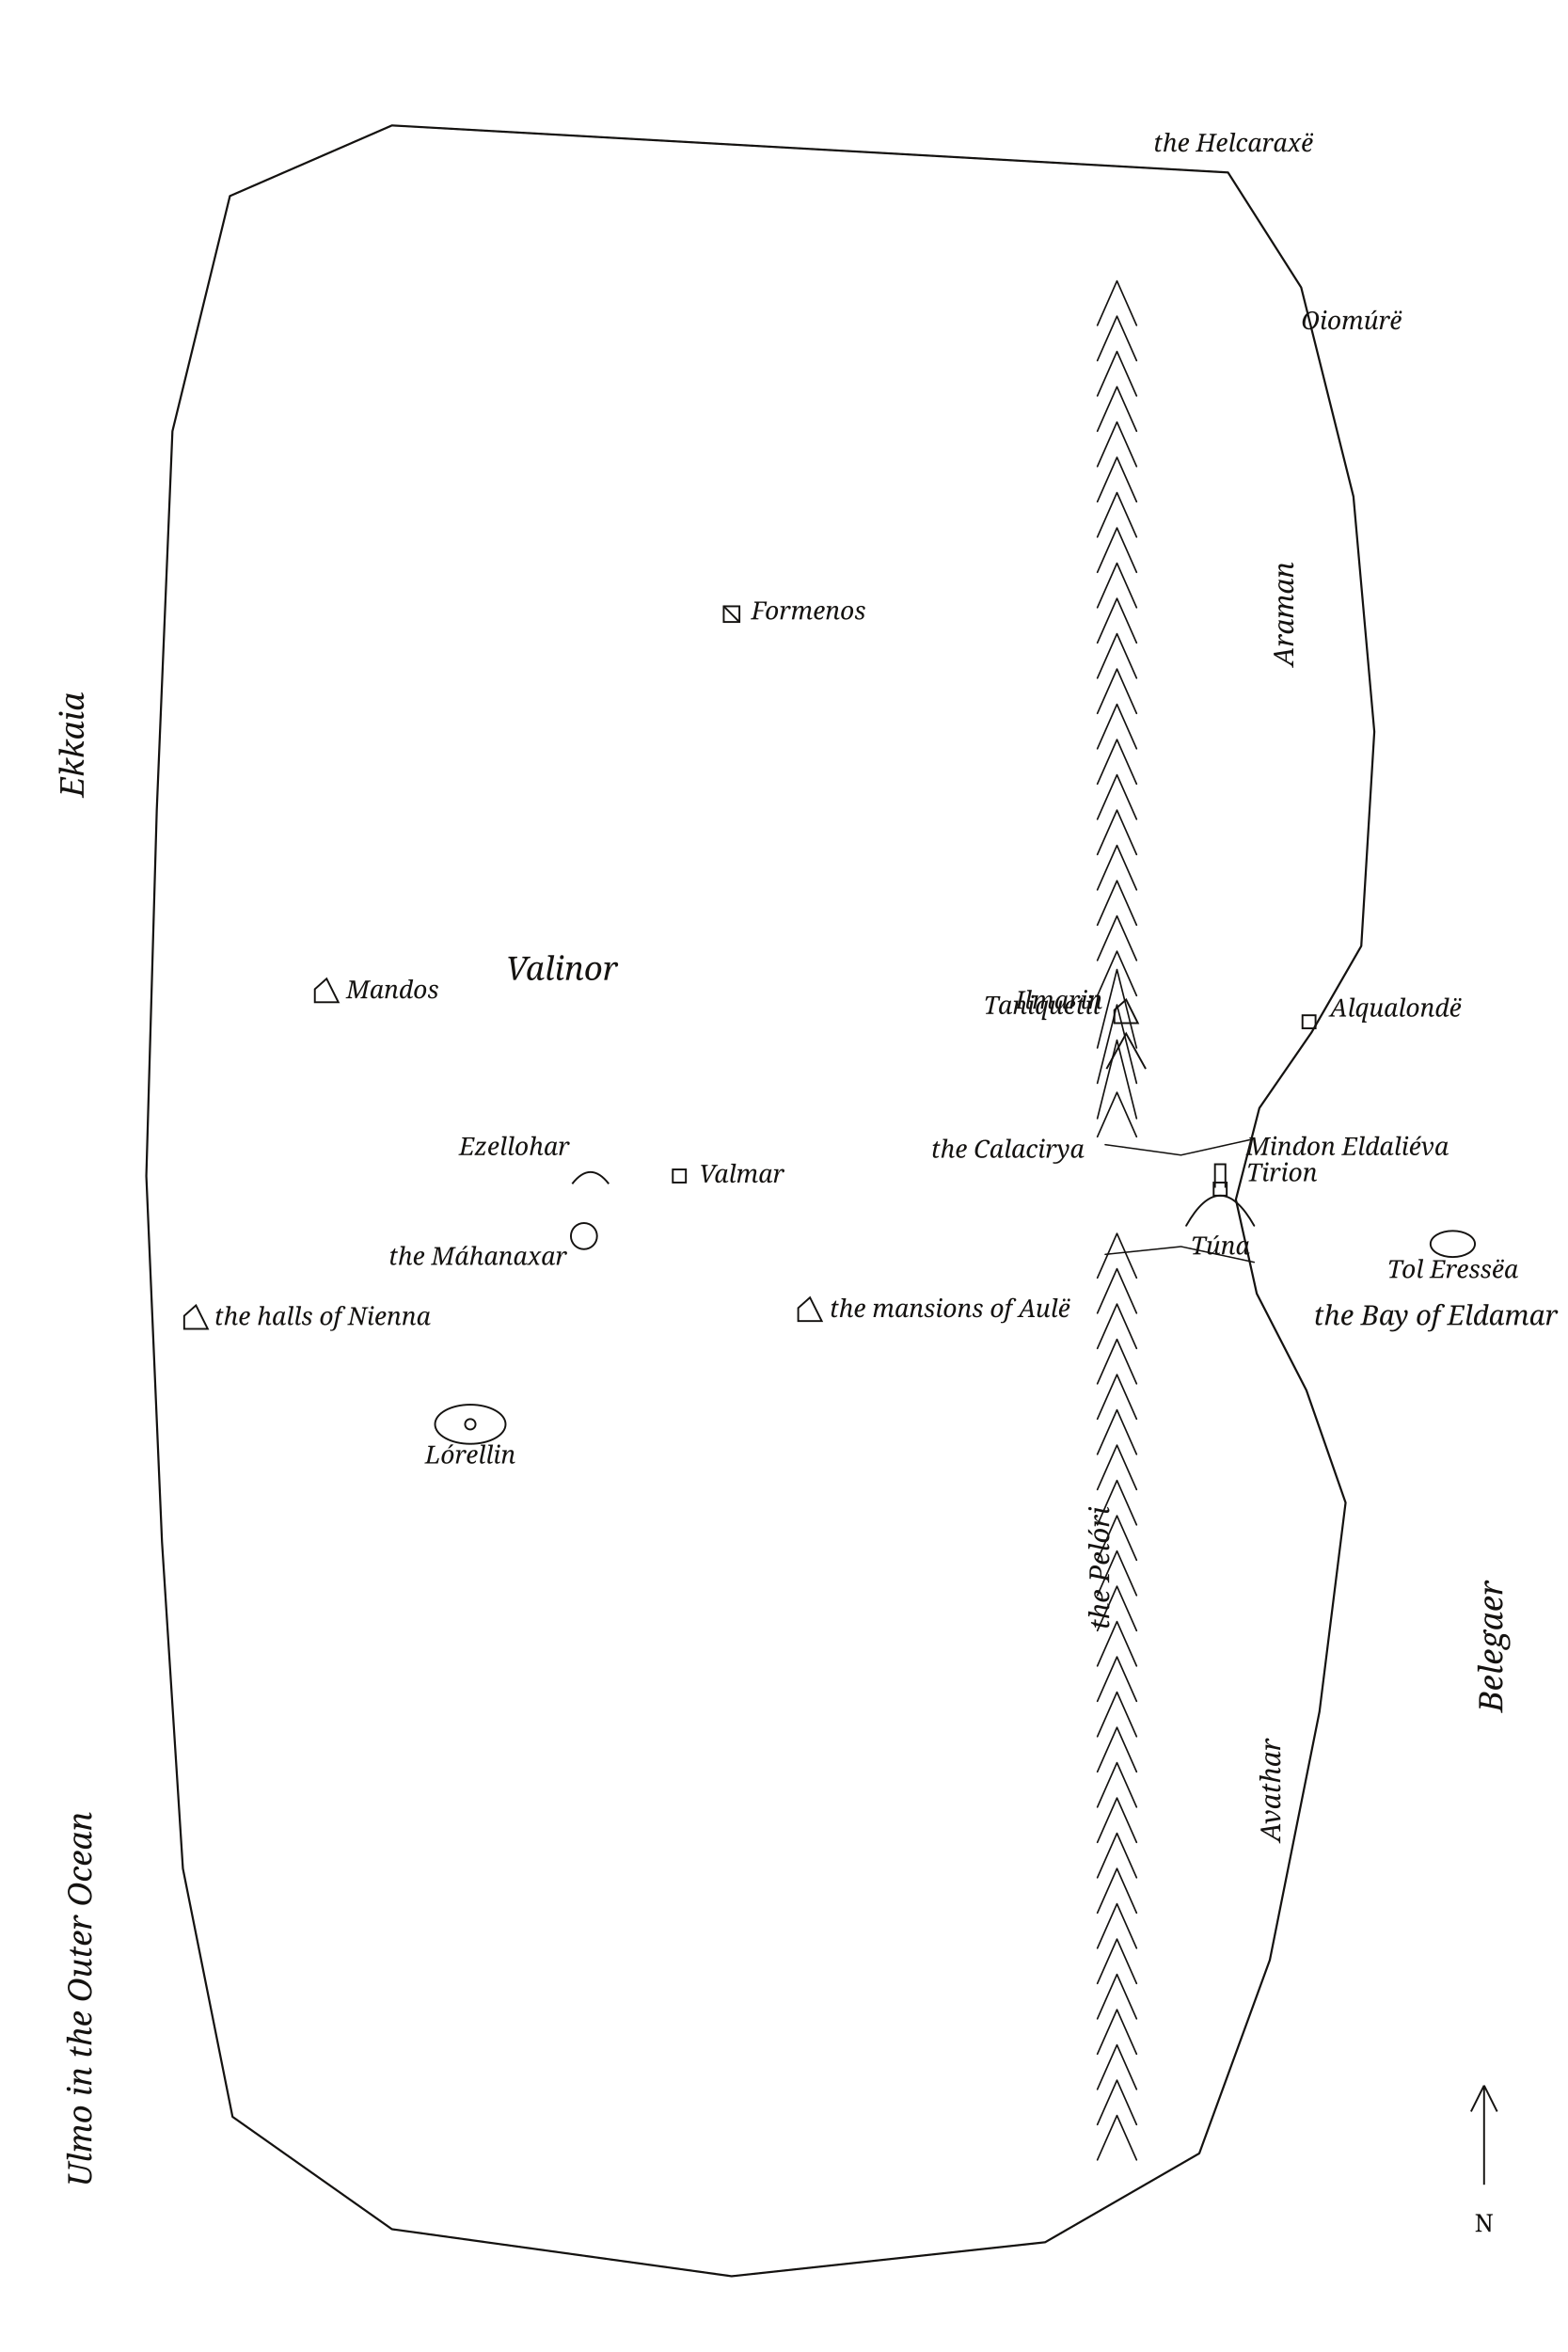
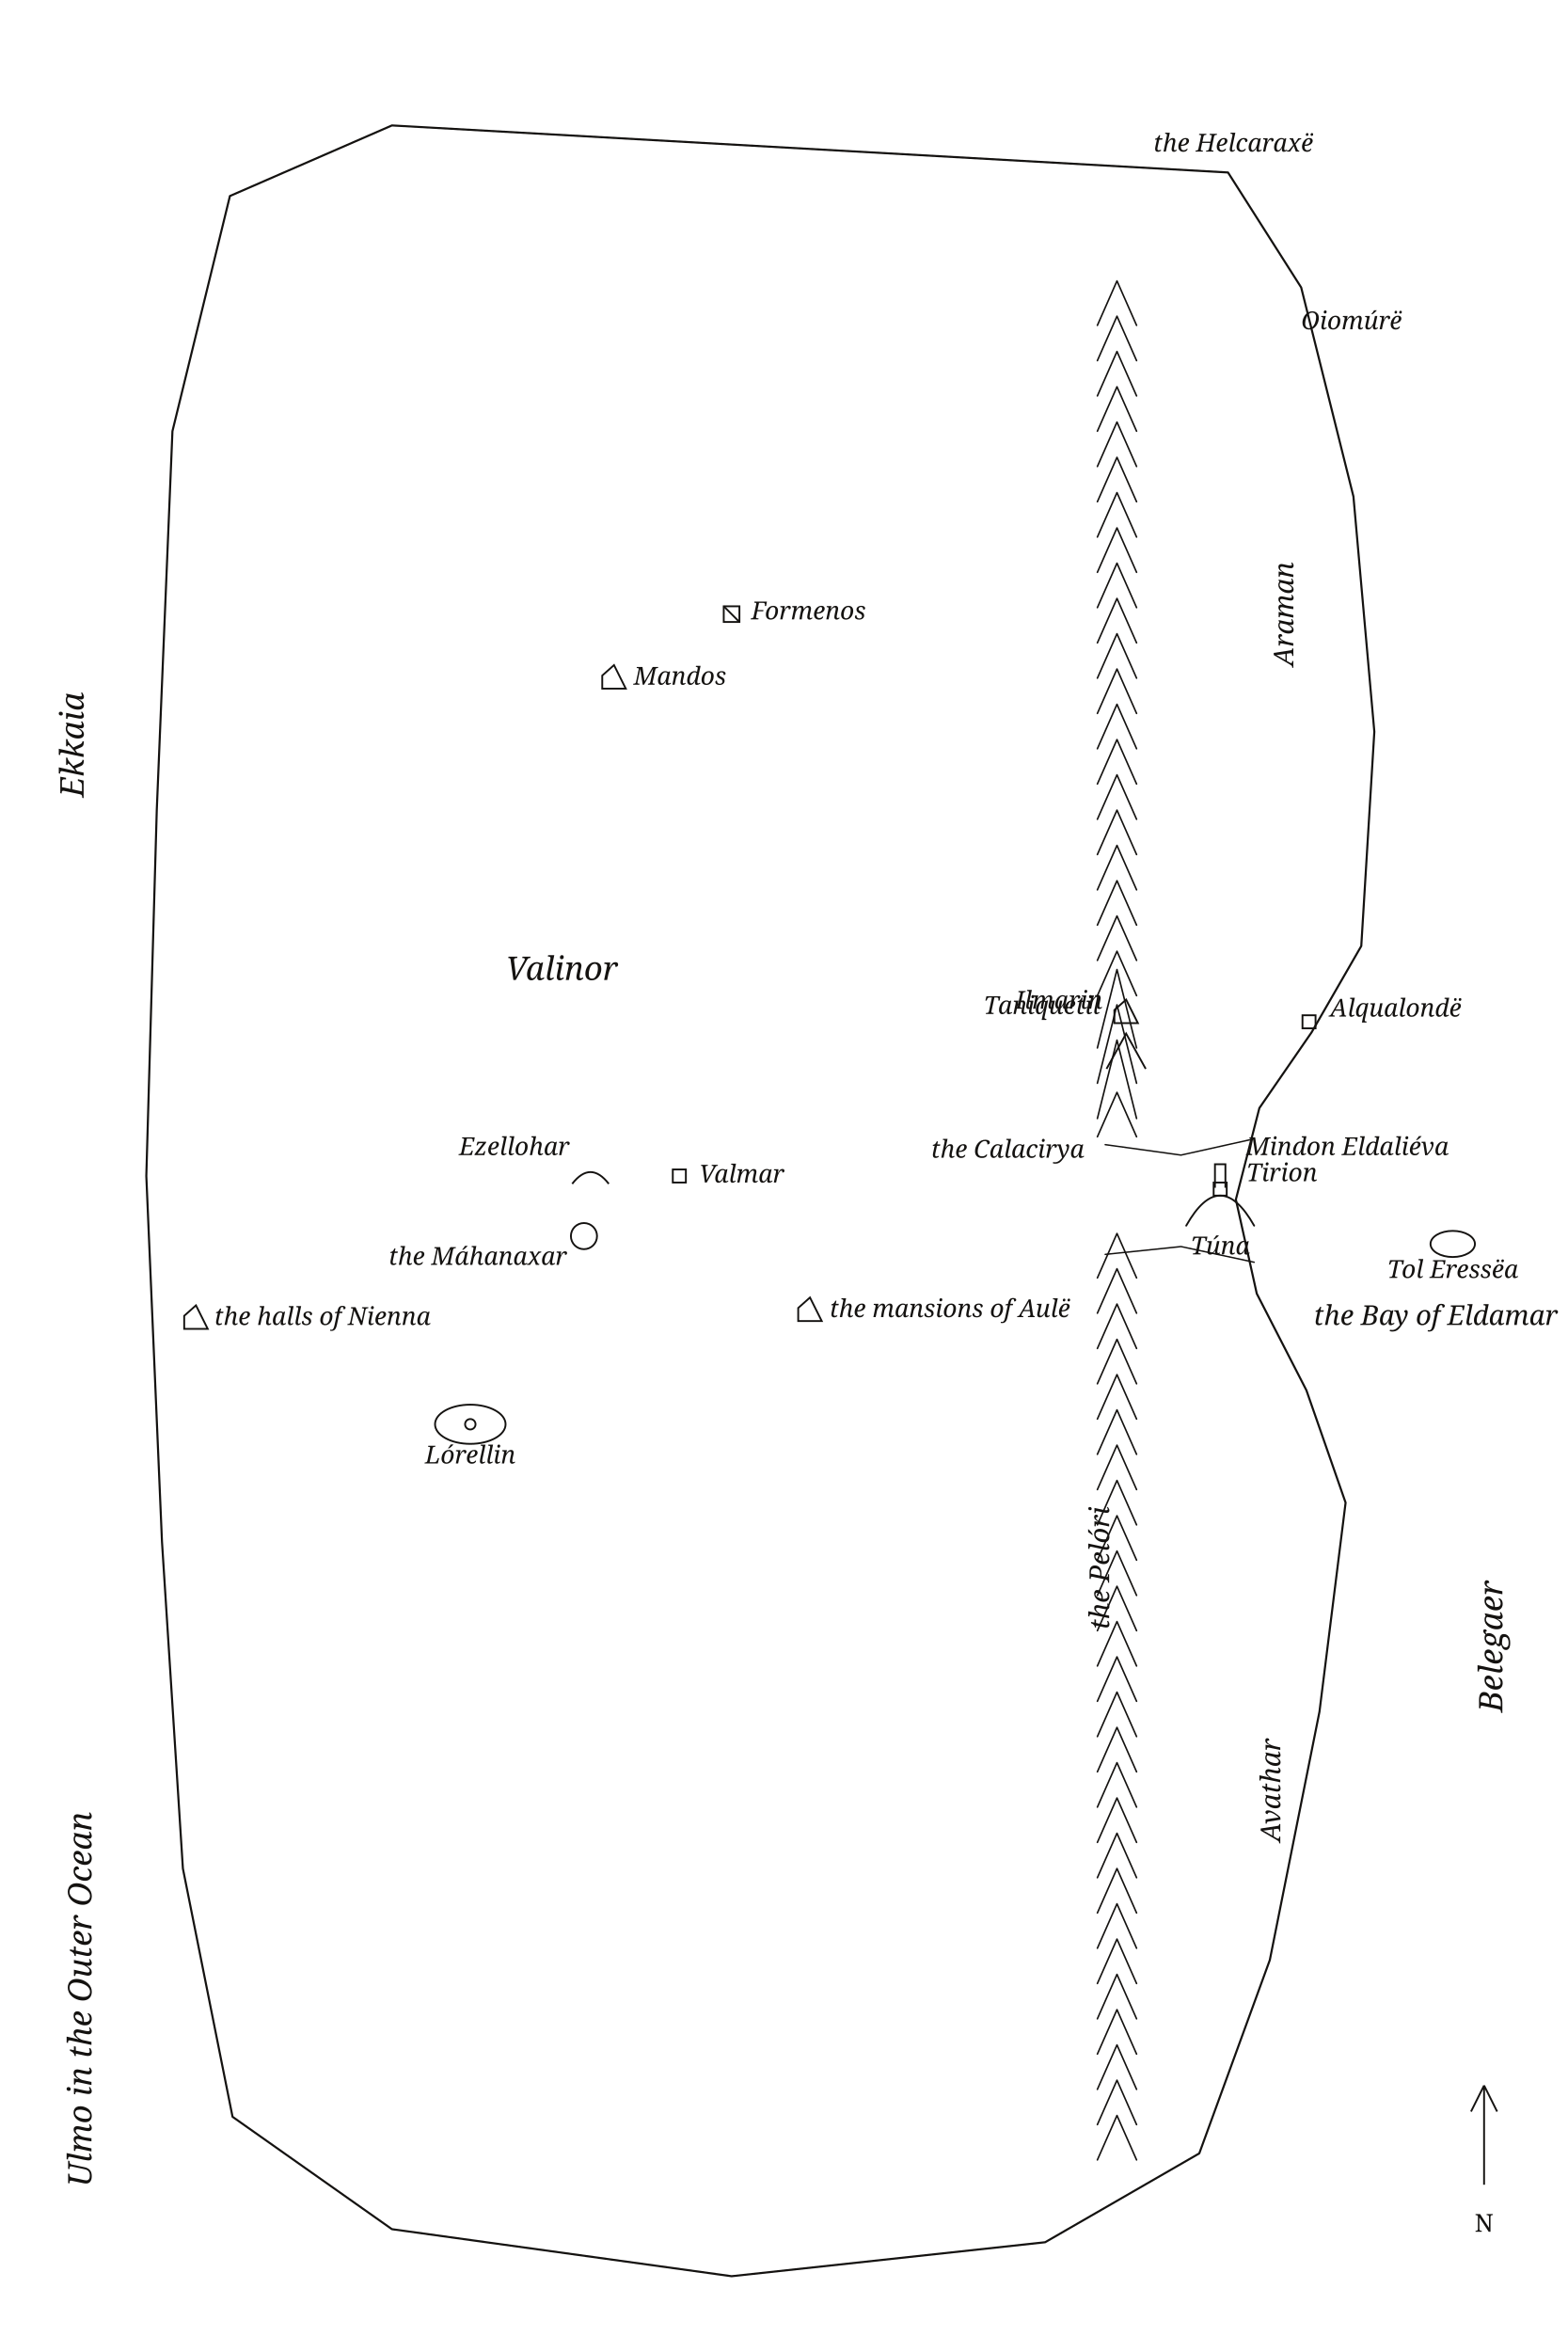
<svg xmlns="http://www.w3.org/2000/svg" viewBox="0 0 1200 1800" id="valinor">
  <g class="sheet" fill="none" stroke="#141210" stroke-width="1.6" stroke-linecap="round" stroke-linejoin="round">
    <path class="coast" d="M 300 96 L 176 150 L 132 330 L 120 620 L 112 900 L 124 1180 L 140 1430 L 178 1620 L 300 1706 L 560 1742 L 800 1716 L 918 1648 L 972 1500 L 1010 1310 L 1030 1150 L 1000 1064 L 962 990 L 946 918 L 964 848 L 1004 790 L 1042 724 L 1052 560 L 1036 380 L 996 220 L 940 132 Z" />
    <path class="pelori" d="M 840 249 L 855 215 L 870 249" stroke-width="1.2" />
    <path class="pelori" d="M 840 276 L 855 242 L 870 276" stroke-width="1.2" />
    <path class="pelori" d="M 840 303 L 855 269 L 870 303" stroke-width="1.2" />
    <path class="pelori" d="M 840 330 L 855 296 L 870 330" stroke-width="1.2" />
    <path class="pelori" d="M 840 357 L 855 323 L 870 357" stroke-width="1.2" />
    <path class="pelori" d="M 840 384 L 855 350 L 870 384" stroke-width="1.2" />
    <path class="pelori" d="M 840 411 L 855 377 L 870 411" stroke-width="1.2" />
    <path class="pelori" d="M 840 438 L 855 404 L 870 438" stroke-width="1.2" />
    <path class="pelori" d="M 840 465 L 855 431 L 870 465" stroke-width="1.2" />
    <path class="pelori" d="M 840 492 L 855 458 L 870 492" stroke-width="1.2" />
    <path class="pelori" d="M 840 519 L 855 485 L 870 519" stroke-width="1.2" />
    <path class="pelori" d="M 840 546 L 855 512 L 870 546" stroke-width="1.2" />
    <path class="pelori" d="M 840 573 L 855 539 L 870 573" stroke-width="1.2" />
    <path class="pelori" d="M 840 600 L 855 566 L 870 600" stroke-width="1.2" />
    <path class="pelori" d="M 840 627 L 855 593 L 870 627" stroke-width="1.2" />
    <path class="pelori" d="M 840 654 L 855 620 L 870 654" stroke-width="1.2" />
    <path class="pelori" d="M 840 681 L 855 647 L 870 681" stroke-width="1.2" />
    <path class="pelori" d="M 840 708 L 855 674 L 870 708" stroke-width="1.2" />
    <path class="pelori" d="M 840 735 L 855 701 L 870 735" stroke-width="1.2" />
    <path class="pelori" d="M 840 762 L 855 728 L 870 762" stroke-width="1.2" />
    <path class="pelori" d="M 840 802 L 855 742 L 870 802" stroke-width="1.2" />
    <path class="pelori" d="M 840 829 L 855 769 L 870 829" stroke-width="1.2" />
    <path class="pelori" d="M 840 856 L 855 796 L 870 856" stroke-width="1.2" />
    <path class="pelori" d="M 840 870 L 855 836 L 870 870" stroke-width="1.2" />
    <path class="pelori" d="M 840 978 L 855 944 L 870 978" stroke-width="1.2" />
    <path class="pelori" d="M 840 1005 L 855 971 L 870 1005" stroke-width="1.2" />
    <path class="pelori" d="M 840 1032 L 855 998 L 870 1032" stroke-width="1.2" />
    <path class="pelori" d="M 840 1059 L 855 1025 L 870 1059" stroke-width="1.2" />
    <path class="pelori" d="M 840 1086 L 855 1052 L 870 1086" stroke-width="1.2" />
    <path class="pelori" d="M 840 1113 L 855 1079 L 870 1113" stroke-width="1.2" />
    <path class="pelori" d="M 840 1140 L 855 1106 L 870 1140" stroke-width="1.2" />
    <path class="pelori" d="M 840 1167 L 855 1133 L 870 1167" stroke-width="1.2" />
    <path class="pelori" d="M 840 1194 L 855 1160 L 870 1194" stroke-width="1.2" />
    <path class="pelori" d="M 840 1221 L 855 1187 L 870 1221" stroke-width="1.2" />
    <path class="pelori" d="M 840 1248 L 855 1214 L 870 1248" stroke-width="1.2" />
    <path class="pelori" d="M 840 1275 L 855 1241 L 870 1275" stroke-width="1.2" />
    <path class="pelori" d="M 840 1302 L 855 1268 L 870 1302" stroke-width="1.2" />
    <path class="pelori" d="M 840 1329 L 855 1295 L 870 1329" stroke-width="1.2" />
    <path class="pelori" d="M 840 1356 L 855 1322 L 870 1356" stroke-width="1.2" />
    <path class="pelori" d="M 840 1383 L 855 1349 L 870 1383" stroke-width="1.2" />
    <path class="pelori" d="M 840 1410 L 855 1376 L 870 1410" stroke-width="1.2" />
    <path class="pelori" d="M 840 1437 L 855 1403 L 870 1437" stroke-width="1.2" />
    <path class="pelori" d="M 840 1464 L 855 1430 L 870 1464" stroke-width="1.2" />
    <path class="pelori" d="M 840 1491 L 855 1457 L 870 1491" stroke-width="1.2" />
    <path class="pelori" d="M 840 1518 L 855 1484 L 870 1518" stroke-width="1.2" />
    <path class="pelori" d="M 840 1545 L 855 1511 L 870 1545" stroke-width="1.2" />
    <path class="pelori" d="M 840 1572 L 855 1538 L 870 1572" stroke-width="1.2" />
    <path class="pelori" d="M 840 1599 L 855 1565 L 870 1599" stroke-width="1.2" />
    <path class="pelori" d="M 840 1626 L 855 1592 L 870 1626" stroke-width="1.2" />
    <path class="pelori" d="M 840 1653 L 855 1619 L 870 1653" stroke-width="1.2" />
    <path class="pass" d="M 846 876 L 904 884 L 958 872" stroke-width="1.1" />
    <path class="pass" d="M 846 960 L 904 954 L 960 966" stroke-width="1.1" />
    <path class="hill" d="M 908 938 Q 934 892 960 938" stroke-width="1.4" />
  </g>
  <g class="marks" fill="none" stroke="#141210" stroke-width="1.4">
    <g class="mk" data-n="Taniquetil">
      <path d="M 847 818 L 862 791 L 877 818" />
    </g>
    <g class="mk" data-n="Valmar">
      <rect x="515" y="895" width="10" height="10" />
    </g>
    <g class="mk" data-n="Ezellohar">
      <path d="M 438 906 Q 452 888 466 906" />
    </g>
    <g class="mk" data-n="the Máhanaxar">
      <circle cx="447" cy="946" r="10" />
    </g>
    <g class="mk" data-n="Tirion">
      <rect x="929" y="905" width="10" height="10" />
    </g>
    <g class="mk" data-n="Mindon Eldaliéva">
      <path d="M 930 909 L 930 891 L 938 891 L 938 909" />
    </g>
    <g class="mk" data-n="Tol Eressëa">
      <ellipse cx="1112" cy="952" rx="17" ry="10" />
    </g>
    <g class="mk" data-n="Alqualondë">
      <rect x="997" y="777" width="10" height="10" />
    </g>
    <g class="mk" data-n="Formenos">
      <rect x="554" y="464" width="12" height="12" />
      <path d="M 554 464 L 566 476" />
    </g>
    <g class="mk" data-n="Mandos">
-       <path d="M 241 767 L 241 757 L 250 749 L 259 767 Z" />
+       <path d="M 461 527 L 461 517 L 470 509 L 479 527 Z" />
    </g>
    <g class="mk" data-n="the halls of Nienna">
      <path d="M 141 1017 L 141 1007 L 150 999 L 159 1017 Z" />
    </g>
    <g class="mk" data-n="the mansions of Aulë">
      <path d="M 611 1011 L 611 1001 L 620 993 L 629 1011 Z" />
    </g>
    <g class="mk" data-n="Ilmarin">
      <path d="M 853 783 L 853 773 L 862 765 L 871 783 Z" />
    </g>
    <g class="mk" data-n="Lórellin">
      <ellipse cx="360" cy="1090" rx="27" ry="15" />
      <circle cx="360" cy="1090" r="4" />
    </g>
  </g>
  <g class="lbl" fill="#141210" stroke="none" font-family="Georgia,serif" font-size="19" font-style="italic">
    <text class="tx" data-n="Ekkaia" x="64" y="570" text-anchor="middle" font-size="25" transform="rotate(-90 64 570)">Ekkaia</text>
    <text class="tx" data-n="Belegaer" x="1150" y="1260" text-anchor="middle" font-size="25" transform="rotate(-90 1150 1260)">Belegaer</text>
    <text class="tx" data-n="the Pelóri" x="849" y="1200" text-anchor="middle" font-size="21" transform="rotate(-90 849 1200)">the Pelóri</text>
    <text class="tx" data-n="Taniquetil" x="842" y="776" text-anchor="end" font-size="19">Taniquetil</text>
    <text class="tx" data-n="Valinor" x="430" y="750" text-anchor="middle" font-size="25">Valinor</text>
    <text class="tx" data-n="Valmar" x="535" y="905" text-anchor="start" font-size="19">Valmar</text>
    <text class="tx" data-n="Ezellohar" x="436" y="884" text-anchor="end" font-size="19">Ezellohar</text>
    <text class="tx" data-n="the Máhanaxar" x="434" y="968" text-anchor="end" font-size="19">the Máhanaxar</text>
    <text class="tx" data-n="the Calacirya" x="830" y="886" text-anchor="end" font-size="19">the Calacirya</text>
    <text class="tx" data-n="Túna" x="934" y="960" text-anchor="middle" font-size="19">Túna</text>
    <text class="tx" data-n="Tirion" x="954" y="904" text-anchor="start" font-size="19">Tirion</text>
    <text class="tx" data-n="Mindon Eldaliéva" x="954" y="884" text-anchor="start" font-size="19">Mindon Eldaliéva</text>
    <text class="tx" data-n="the Bay of Eldamar" x="1099" y="1014" text-anchor="middle" font-size="21">the Bay of Eldamar</text>
    <text class="tx" data-n="Tol Eressëa" x="1112" y="978" text-anchor="middle" font-size="19">Tol Eressëa</text>
    <text class="tx" data-n="Alqualondë" x="1018" y="778" text-anchor="start" font-size="19">Alqualondë</text>
    <text class="tx" data-n="Araman" x="990" y="470" text-anchor="middle" font-size="21" transform="rotate(-90 990 470)">Araman</text>
    <text class="tx" data-n="Oiomúrë" x="996" y="252" text-anchor="start" font-size="19">Oiomúrë</text>
    <text class="tx" data-n="the Helcaraxë" x="944" y="116" text-anchor="middle" font-size="19">the Helcaraxë</text>
    <text class="tx" data-n="Avathar" x="980" y="1370" text-anchor="middle" font-size="21" transform="rotate(-90 980 1370)">Avathar</text>
    <text class="tx" data-n="Formenos" x="575" y="474" text-anchor="start" font-size="19">Formenos</text>
-     <text class="tx" data-n="Mandos" x="265" y="764" text-anchor="start" font-size="19">Mandos</text>
+     <text class="tx" data-n="Mandos" x="485" y="524" text-anchor="start" font-size="19">Mandos</text>
    <text class="tx" data-n="the halls of Nienna" x="164" y="1014" text-anchor="start" font-size="19">the halls of Nienna</text>
    <text class="tx" data-n="the mansions of Aulë" x="635" y="1008" text-anchor="start" font-size="19">the mansions of Aulë</text>
    <text class="tx" data-n="Ilmarin" x="844" y="772" text-anchor="end" font-size="19">Ilmarin</text>
    <text class="tx" data-n="Ulmo in the Outer Ocean" x="70" y="1530" text-anchor="middle" font-size="25" transform="rotate(-90 70 1530)">Ulmo in the Outer Ocean</text>
    <text class="tx" data-n="Lórellin" x="360" y="1120" text-anchor="middle" font-size="19">Lórellin</text>
  </g>
  <g stroke="#141210" fill="none" stroke-width="1.4">
    <path d="M 1136 1596 L 1136 1672 M 1136 1596 L 1126 1616 M 1136 1596 L 1146 1616" />
  </g>
  <text x="1136" y="1708" text-anchor="middle" fill="#141210" font-family="Georgia,serif" font-size="19">N</text>
</svg>
